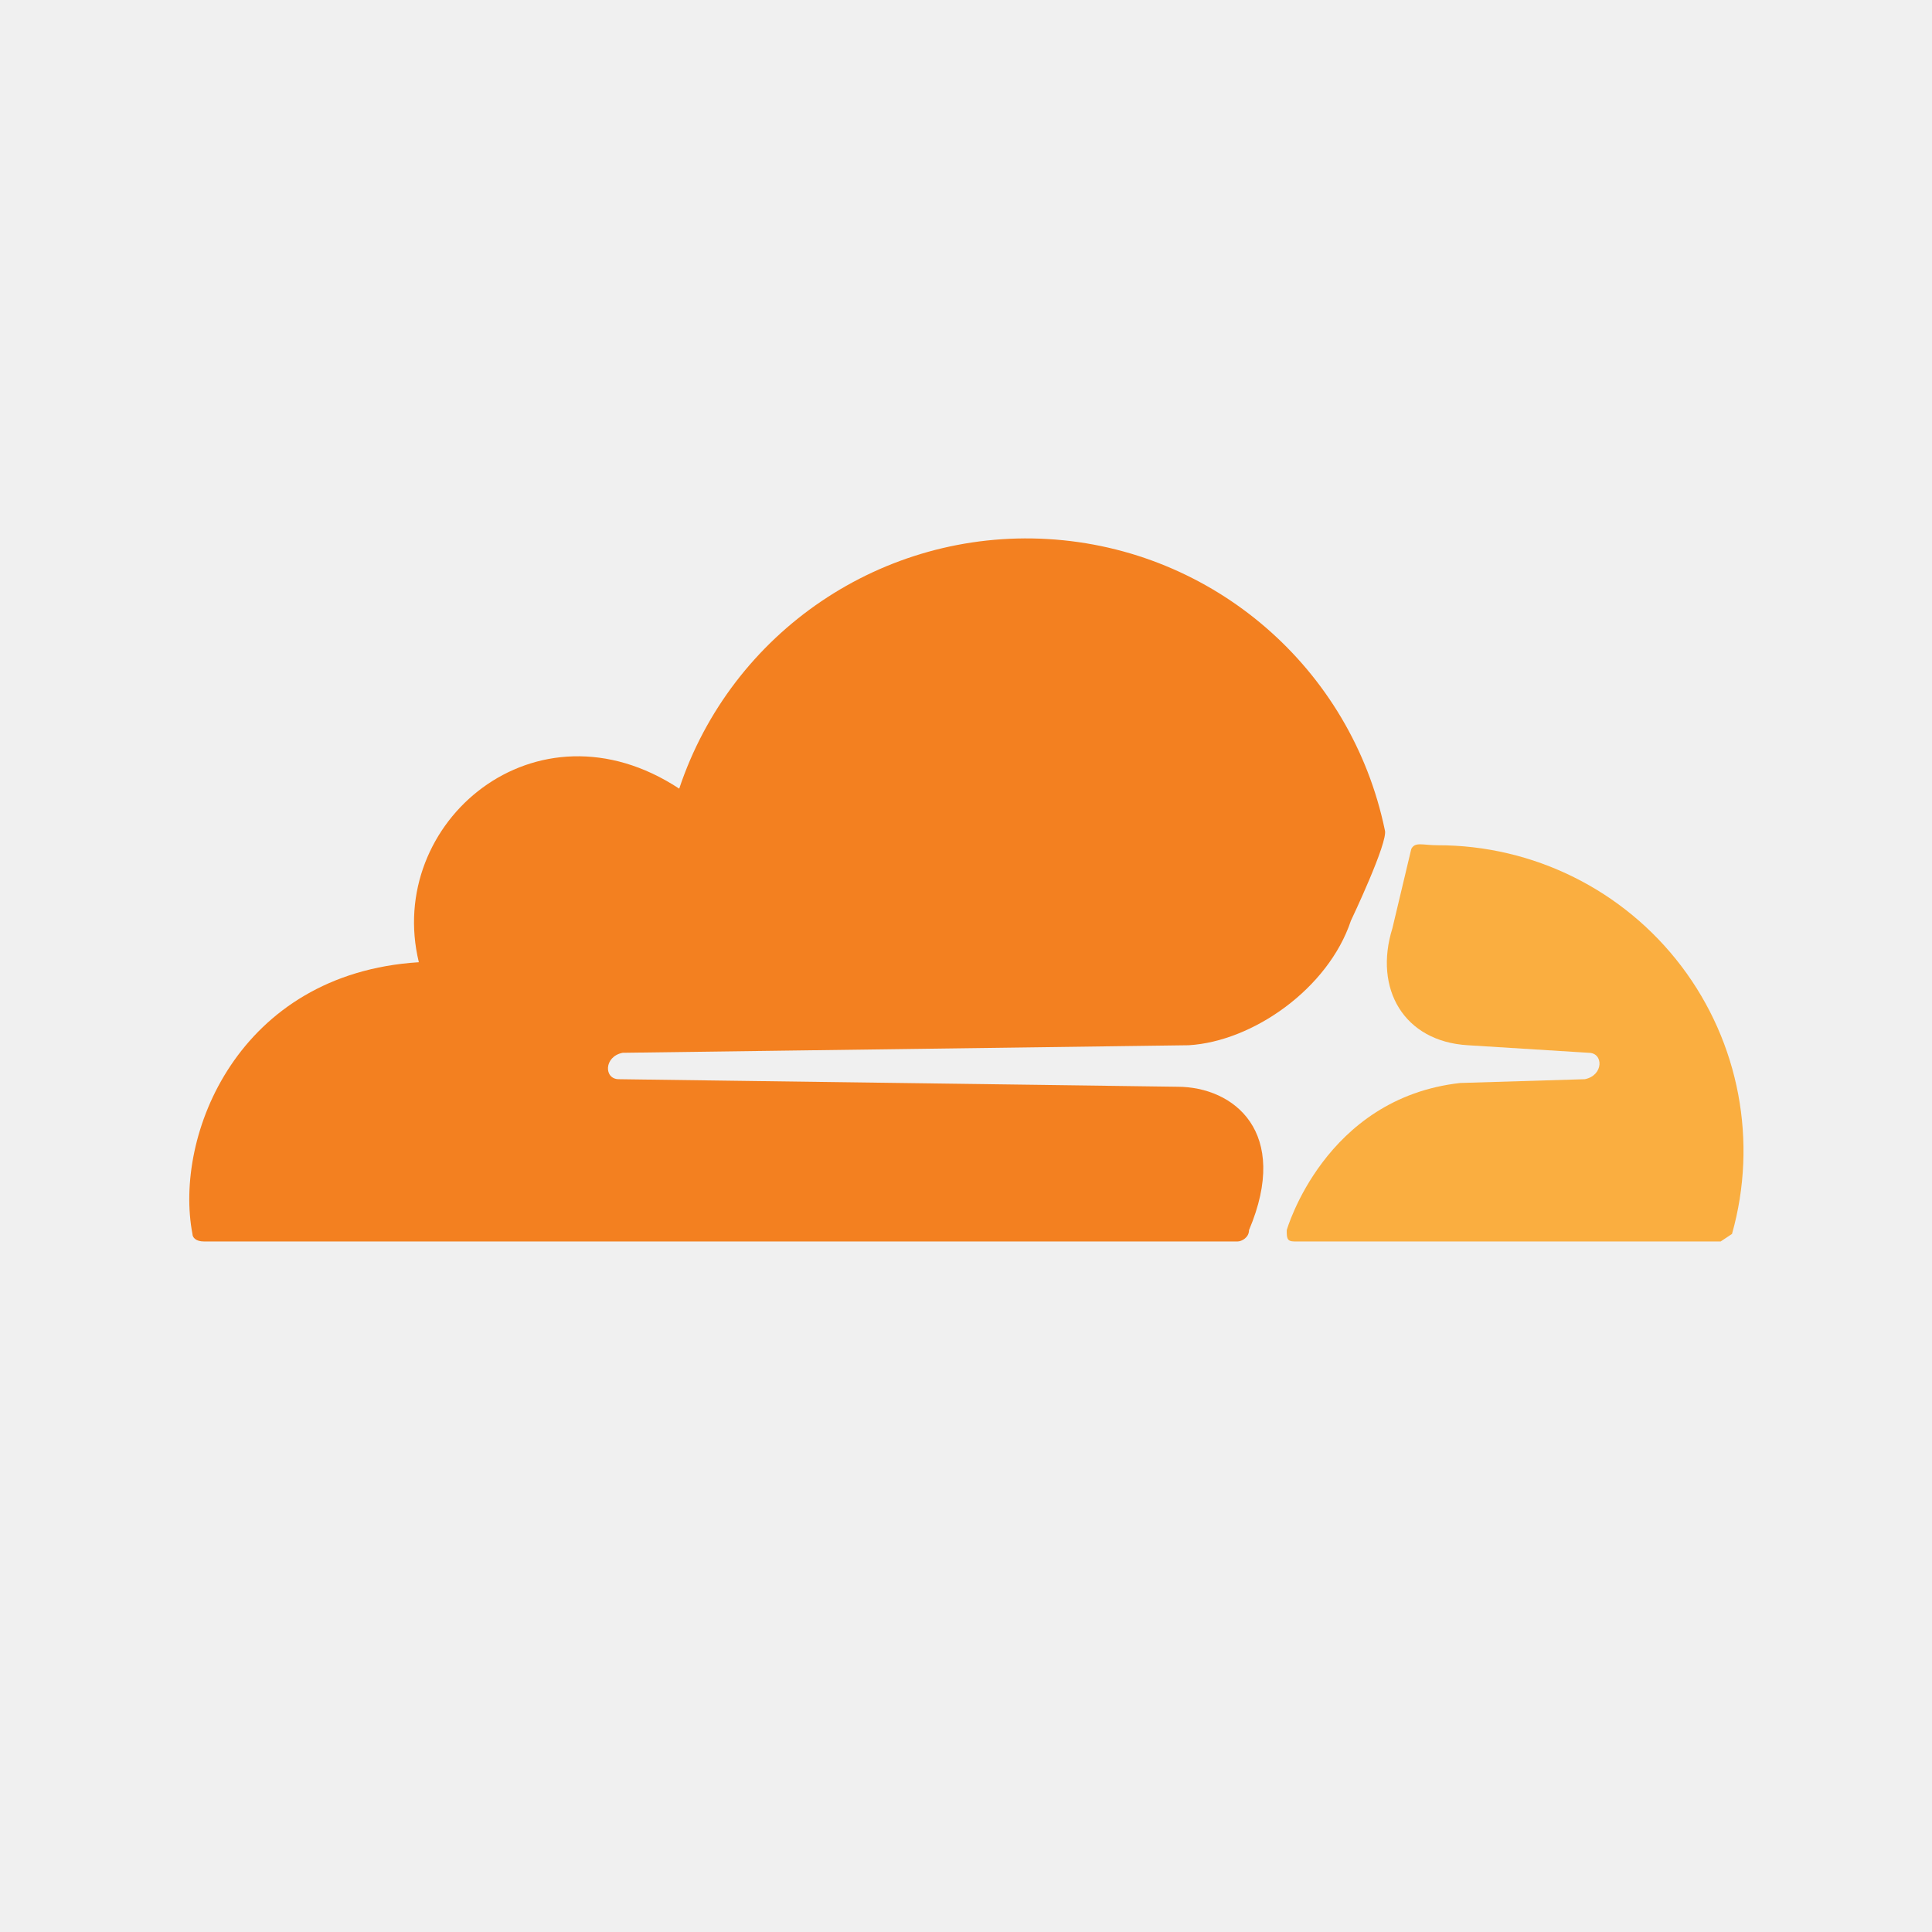
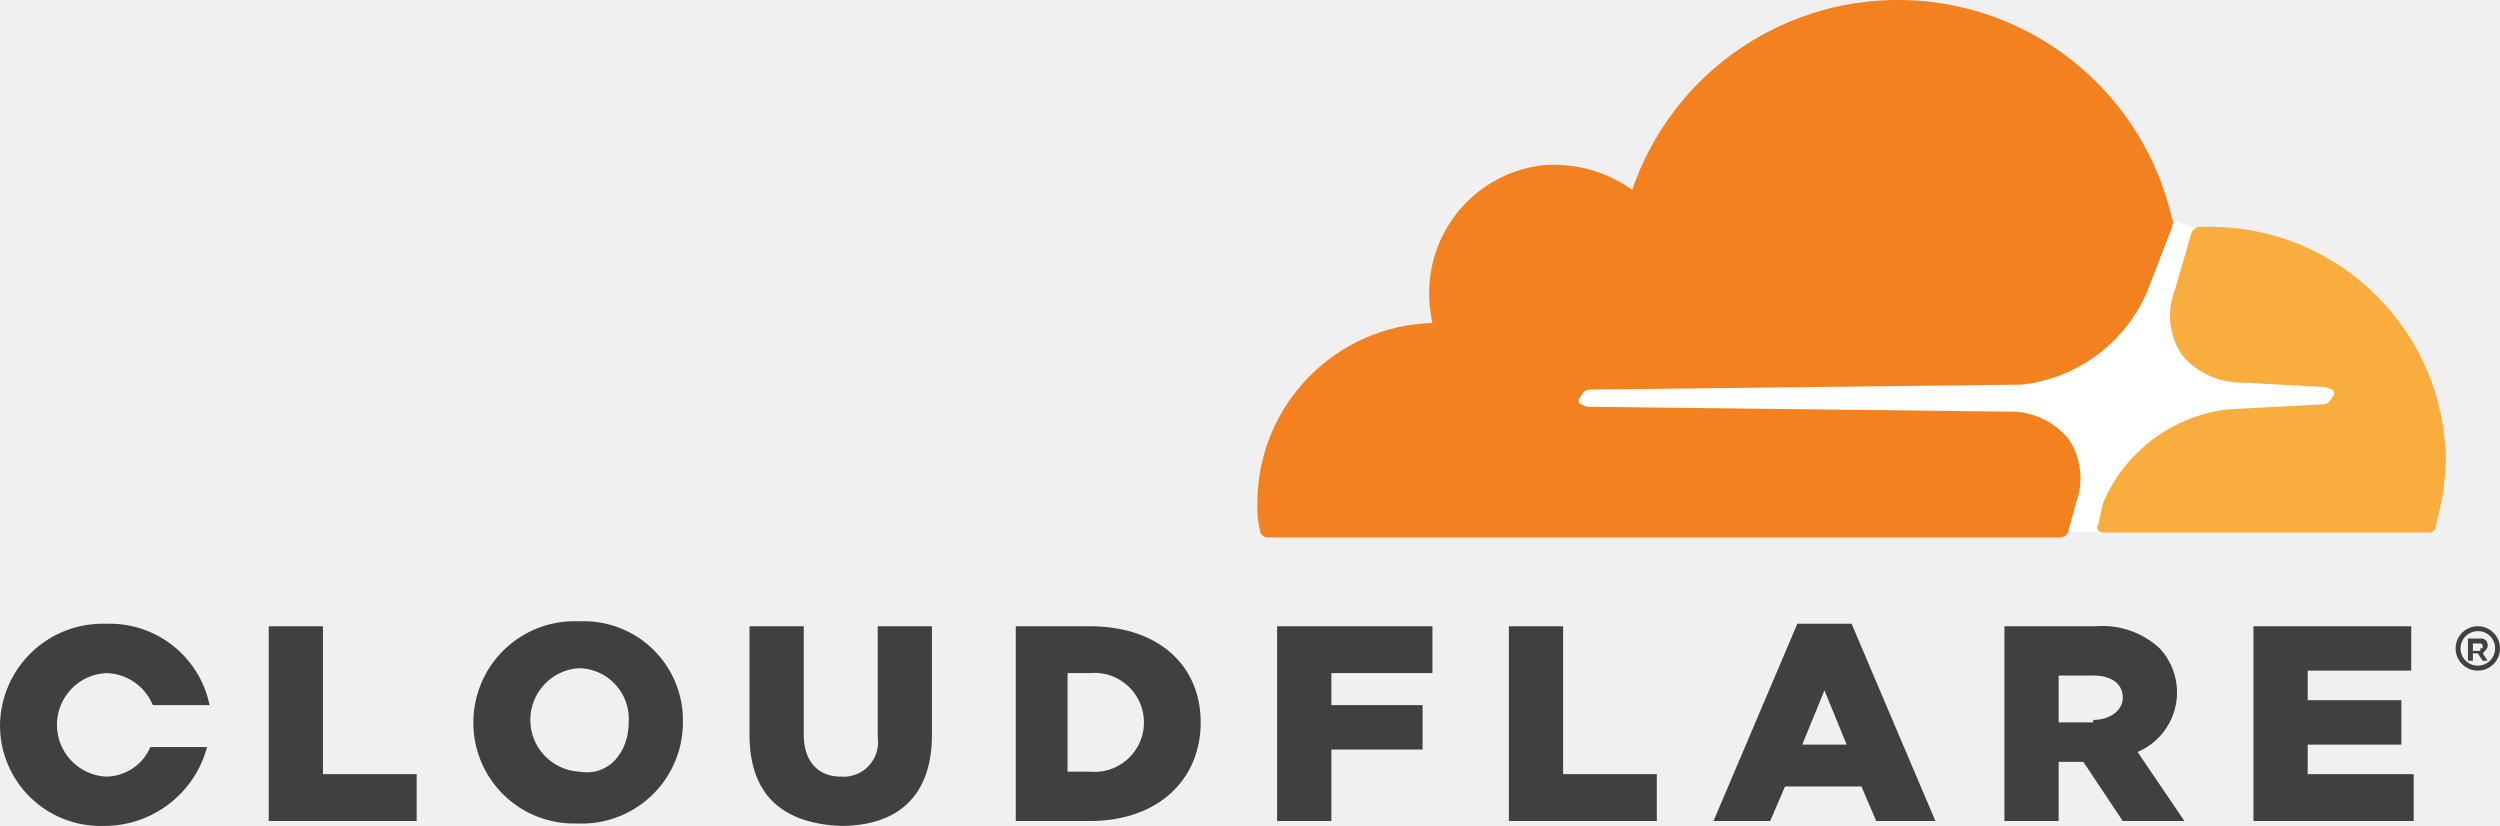
- <svg xmlns="http://www.w3.org/2000/svg" aria-label="Cloudflare" role="img" viewBox="0 0 512 512">
-   <rect width="512" height="512" rx="15%" fill="none" />
-   <path fill="#f38020" d="M331 326c11-26-4-38-19-38l-148-2c-4 0-4-6 1-7l150-2c17-1 37-15 43-33 0 0 10-21 9-24a97 97 0 0 0-187-11c-38-25-78 9-69 46-48 3-65 46-60 72 0 1 1 2 3 2h274c1 0 3-1 3-3z" />
-   <path fill="#faae40" d="M381 224c-4 0-6-1-7 1l-5 21c-5 16 3 30 20 31l32 2c4 0 4 6-1 7l-33 1c-36 4-46 39-46 39 0 2 0 3 2 3h113l3-2a81 81 0 0 0-78-103" />
+ <svg xmlns="http://www.w3.org/2000/svg" viewBox="0 0 101.4 33.5">
+   <defs>
+     <style>
+       .a {
+         fill: #fff;
+       }
+ 
+       .b {
+         fill: #f48120;
+       }
+ 
+       .c {
+         fill: #faad3f;
+       }
+ 
+       .d {
+         fill: #404041;
+       }
+     </style>
+   </defs>
+   <path class="a" d="M94.7,10.6,89.1,9.3l-1-.4-25.7.2V21.5l32.3.1Z" />
+   <path class="b" d="M84.2,20.4a2.855,2.855,0,0,0-.3-2.6,3.094,3.094,0,0,0-2.1-1.1l-17.4-.2c-.1,0-.2-.1-.3-.1a.188.188,0,0,1,0-.3c.1-.2.2-.3.4-.3L82,15.6a6.292,6.292,0,0,0,5.1-3.8l1-2.6c0-.1.1-.2,0-.3A11.396,11.396,0,0,0,66.2,7.7a5.459,5.459,0,0,0-3.6-1A5.209,5.209,0,0,0,58,11.3a5.463,5.463,0,0,0,.1,1.8A7.302,7.302,0,0,0,51,20.4a4.102,4.102,0,0,0,.1,1.1.319.319,0,0,0,.3.3H83.5c.2,0,.4-.1.4-.3Z" />
+   <path class="c" d="M89.7,9.2h-.5c-.1,0-.2.1-.3.2l-.7,2.4a2.855,2.855,0,0,0,.3,2.6,3.094,3.094,0,0,0,2.1,1.1l3.7.2c.1,0,.2.1.3.1a.188.188,0,0,1,0,.3c-.1.2-.2.3-.4.3l-3.8.2a6.292,6.292,0,0,0-5.1,3.8l-.2.9c-.1.1,0,.3.2.3H98.5a.265.265,0,0,0,.3-.3,10.872,10.872,0,0,0,.4-2.6,9.56,9.56,0,0,0-9.5-9.5" />
+   <path class="d" d="M100.5,27.2a.9.9,0,1,1,.9-.9.896.896,0,0,1-.9.9m0-1.6a.7.7,0,1,0,.7.7.684.684,0,0,0-.7-.7m.4,1.2h-.2l-.2-.3h-.2v.3h-.2v-.9h.5a.265.265,0,0,1,.3.3c0,.1-.1.2-.2.3l.2.3Zm-.3-.5c.1,0,.1,0,.1-.1a.098.098,0,0,0-.1-.1h-.3v.3h.3Zm-89.7-.9h2.2v6h3.8v1.9h-6Zm8.3,3.9a4.105,4.105,0,0,1,4.3-4.1,4.02,4.02,0,0,1,4.2,4.1,4.105,4.105,0,0,1-4.3,4.1,4.079,4.079,0,0,1-4.2-4.1m6.3,0a2.056,2.056,0,0,0-2-2.2,2.103,2.103,0,0,0,0,4.2c1.2.2,2-.8,2-2m4.9.5V25.4h2.2v4.4c0,1.1.6,1.7,1.5,1.7a1.399,1.399,0,0,0,1.5-1.6V25.4h2.2v4.4c0,2.6-1.5,3.7-3.7,3.7-2.3-.1-3.7-1.2-3.7-3.7m10.7-4.4h3.1c2.8,0,4.5,1.6,4.5,3.9s-1.7,4-4.5,4h-3V25.4Zm3.1,5.9a2.009,2.009,0,1,0,0-4h-.9v4Zm7.6-5.9h6.3v1.9H54v1.3h3.7v1.8H54v2.9H51.8Zm9.4,0h2.2v6h3.8v1.9h-6Zm11.7-.1h2.2l3.4,8H76.1l-.6-1.4H72.4l-.6,1.4H69.5Zm2,4.9L74,28l-.9,2.2Zm6.4-4.8H85a3.418,3.418,0,0,1,2.6.9,2.624,2.624,0,0,1-.9,4.2l1.9,2.8H86.1l-1.6-2.4h-1v2.4H81.3Zm3.6,3.8c.7,0,1.2-.4,1.2-.9,0-.6-.5-.9-1.2-.9H83.5v1.9h1.4Zm6.5-3.8h6.4v1.8H93.6v1.2h3.8v1.8H93.6v1.2h4.3v1.9H91.4ZM6.1,30.3a1.975,1.975,0,0,1-1.8,1.2,2.103,2.103,0,0,1,0-4.2,2.098,2.098,0,0,1,1.9,1.3H8.5a4.135,4.135,0,0,0-4.2-3.3A4.165,4.165,0,0,0,0,29.4a4.079,4.079,0,0,0,4.2,4.1,4.318,4.318,0,0,0,4.2-3.2Z" />
</svg>
